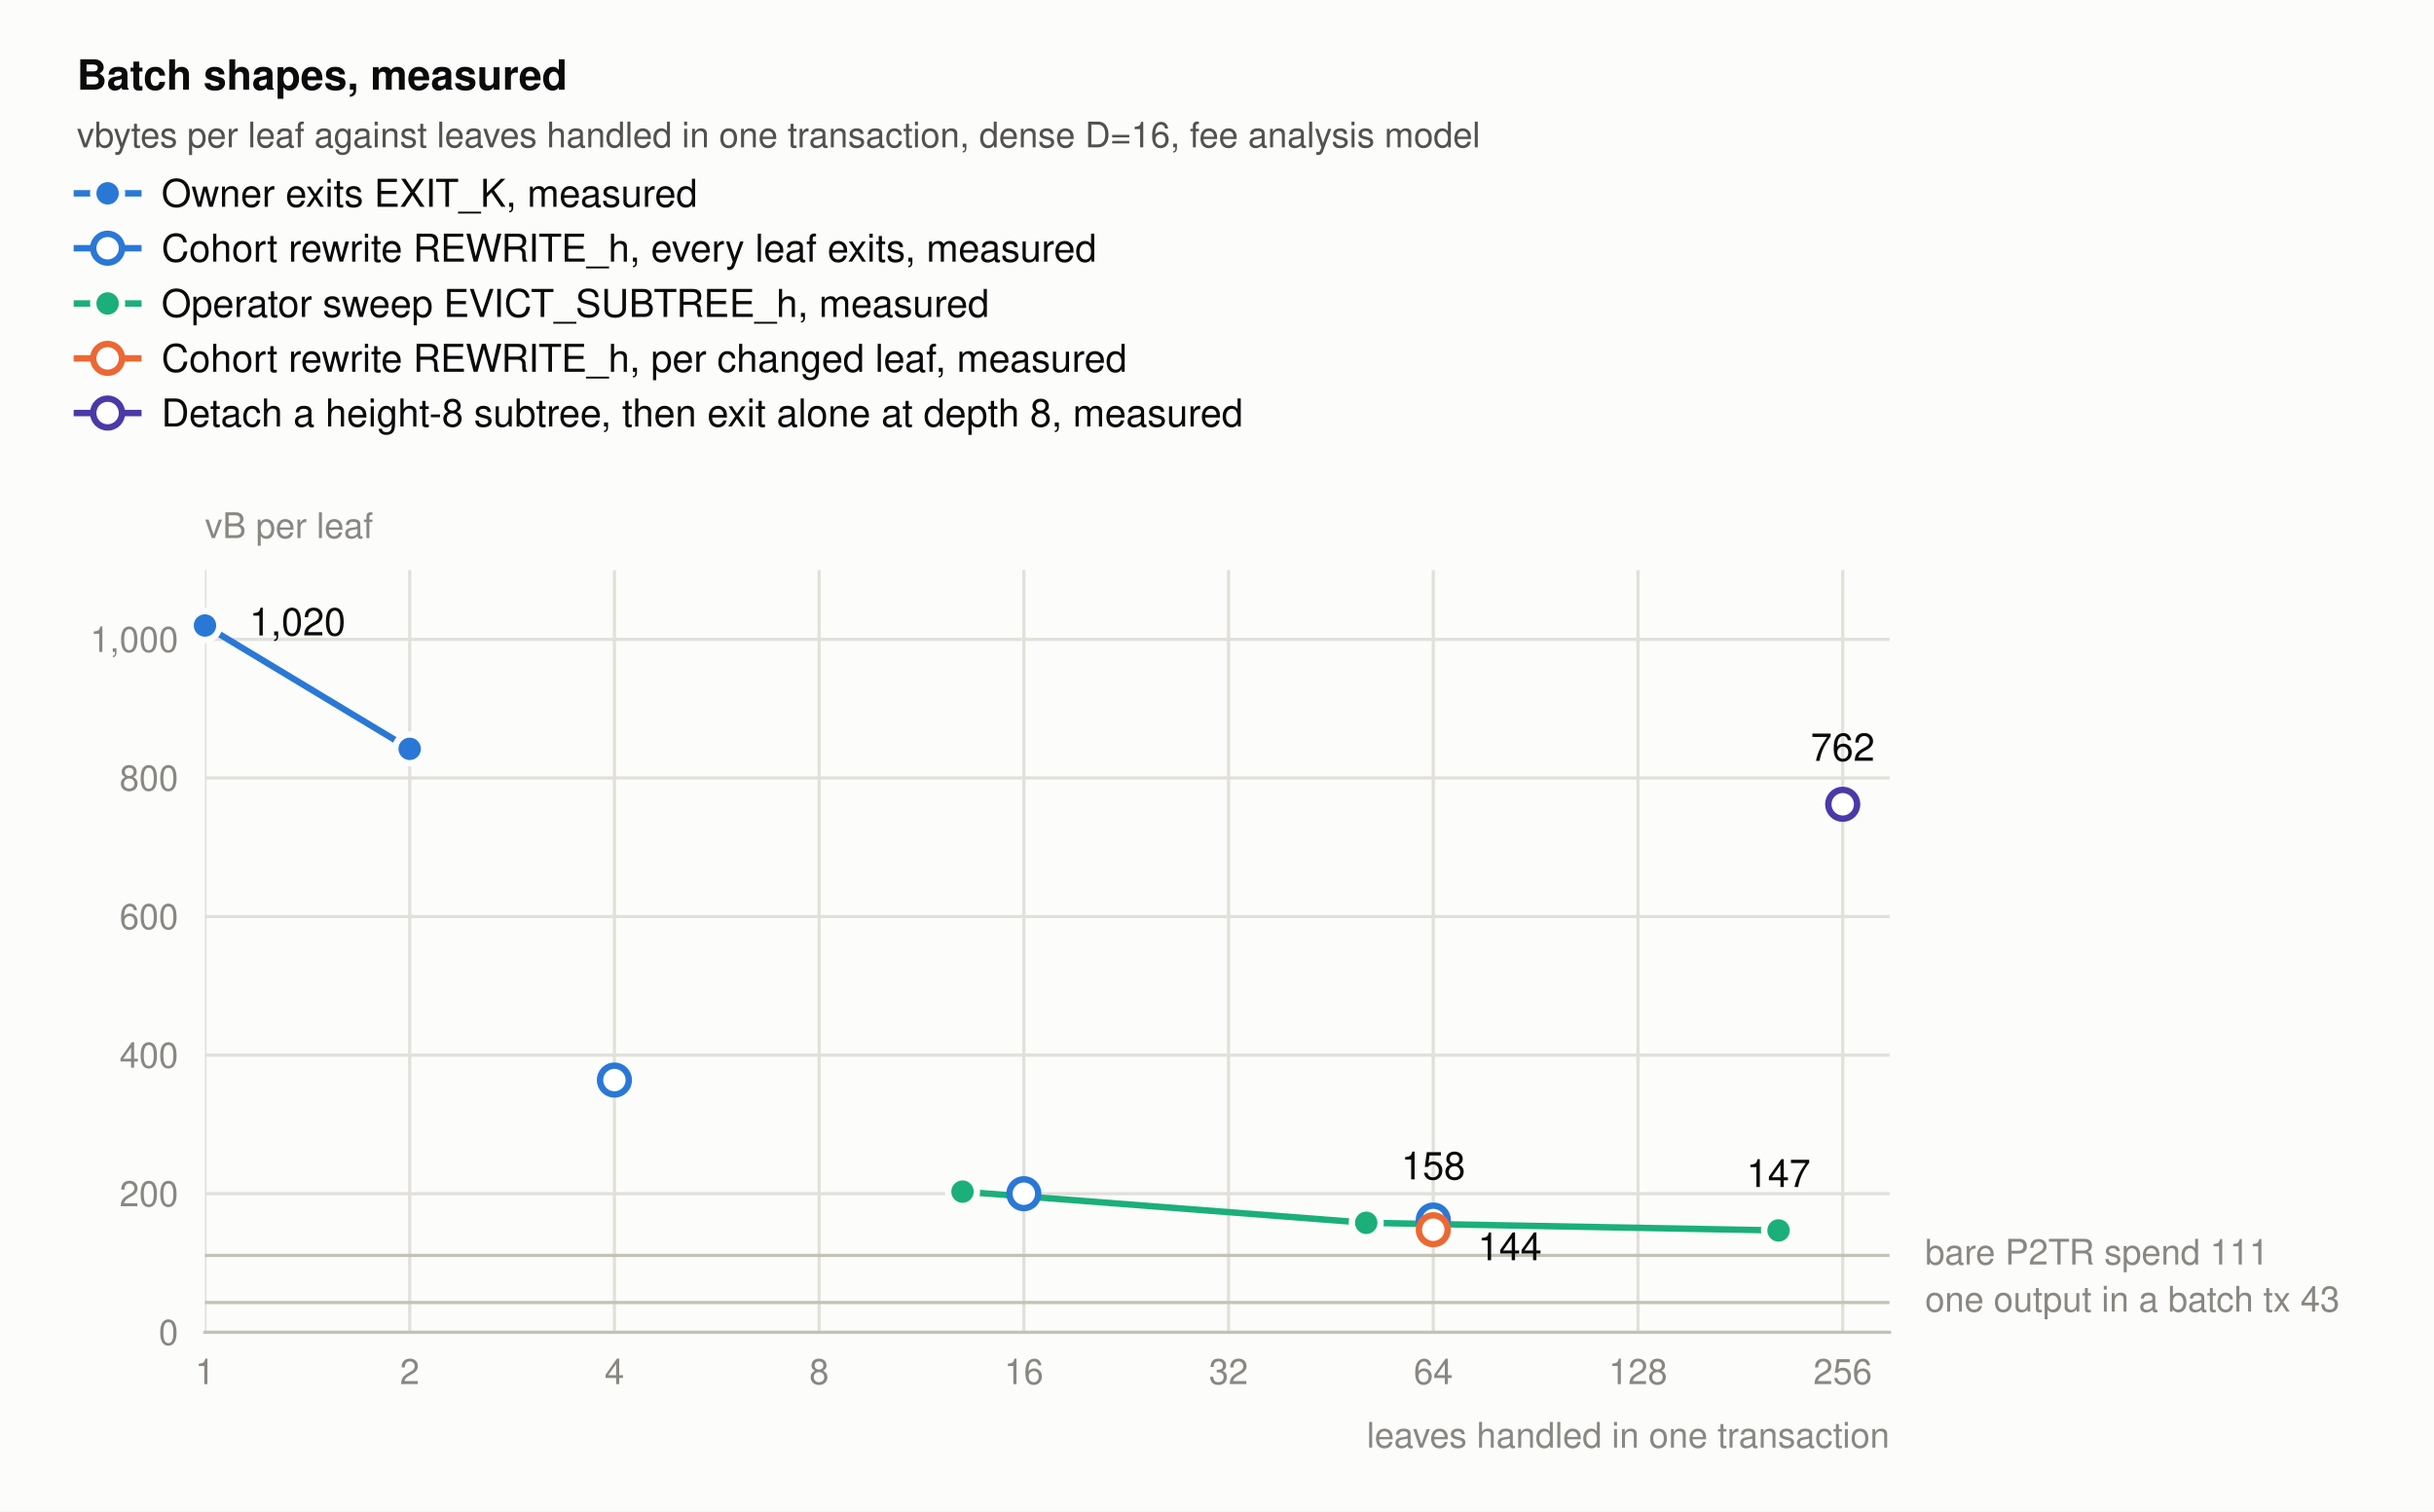
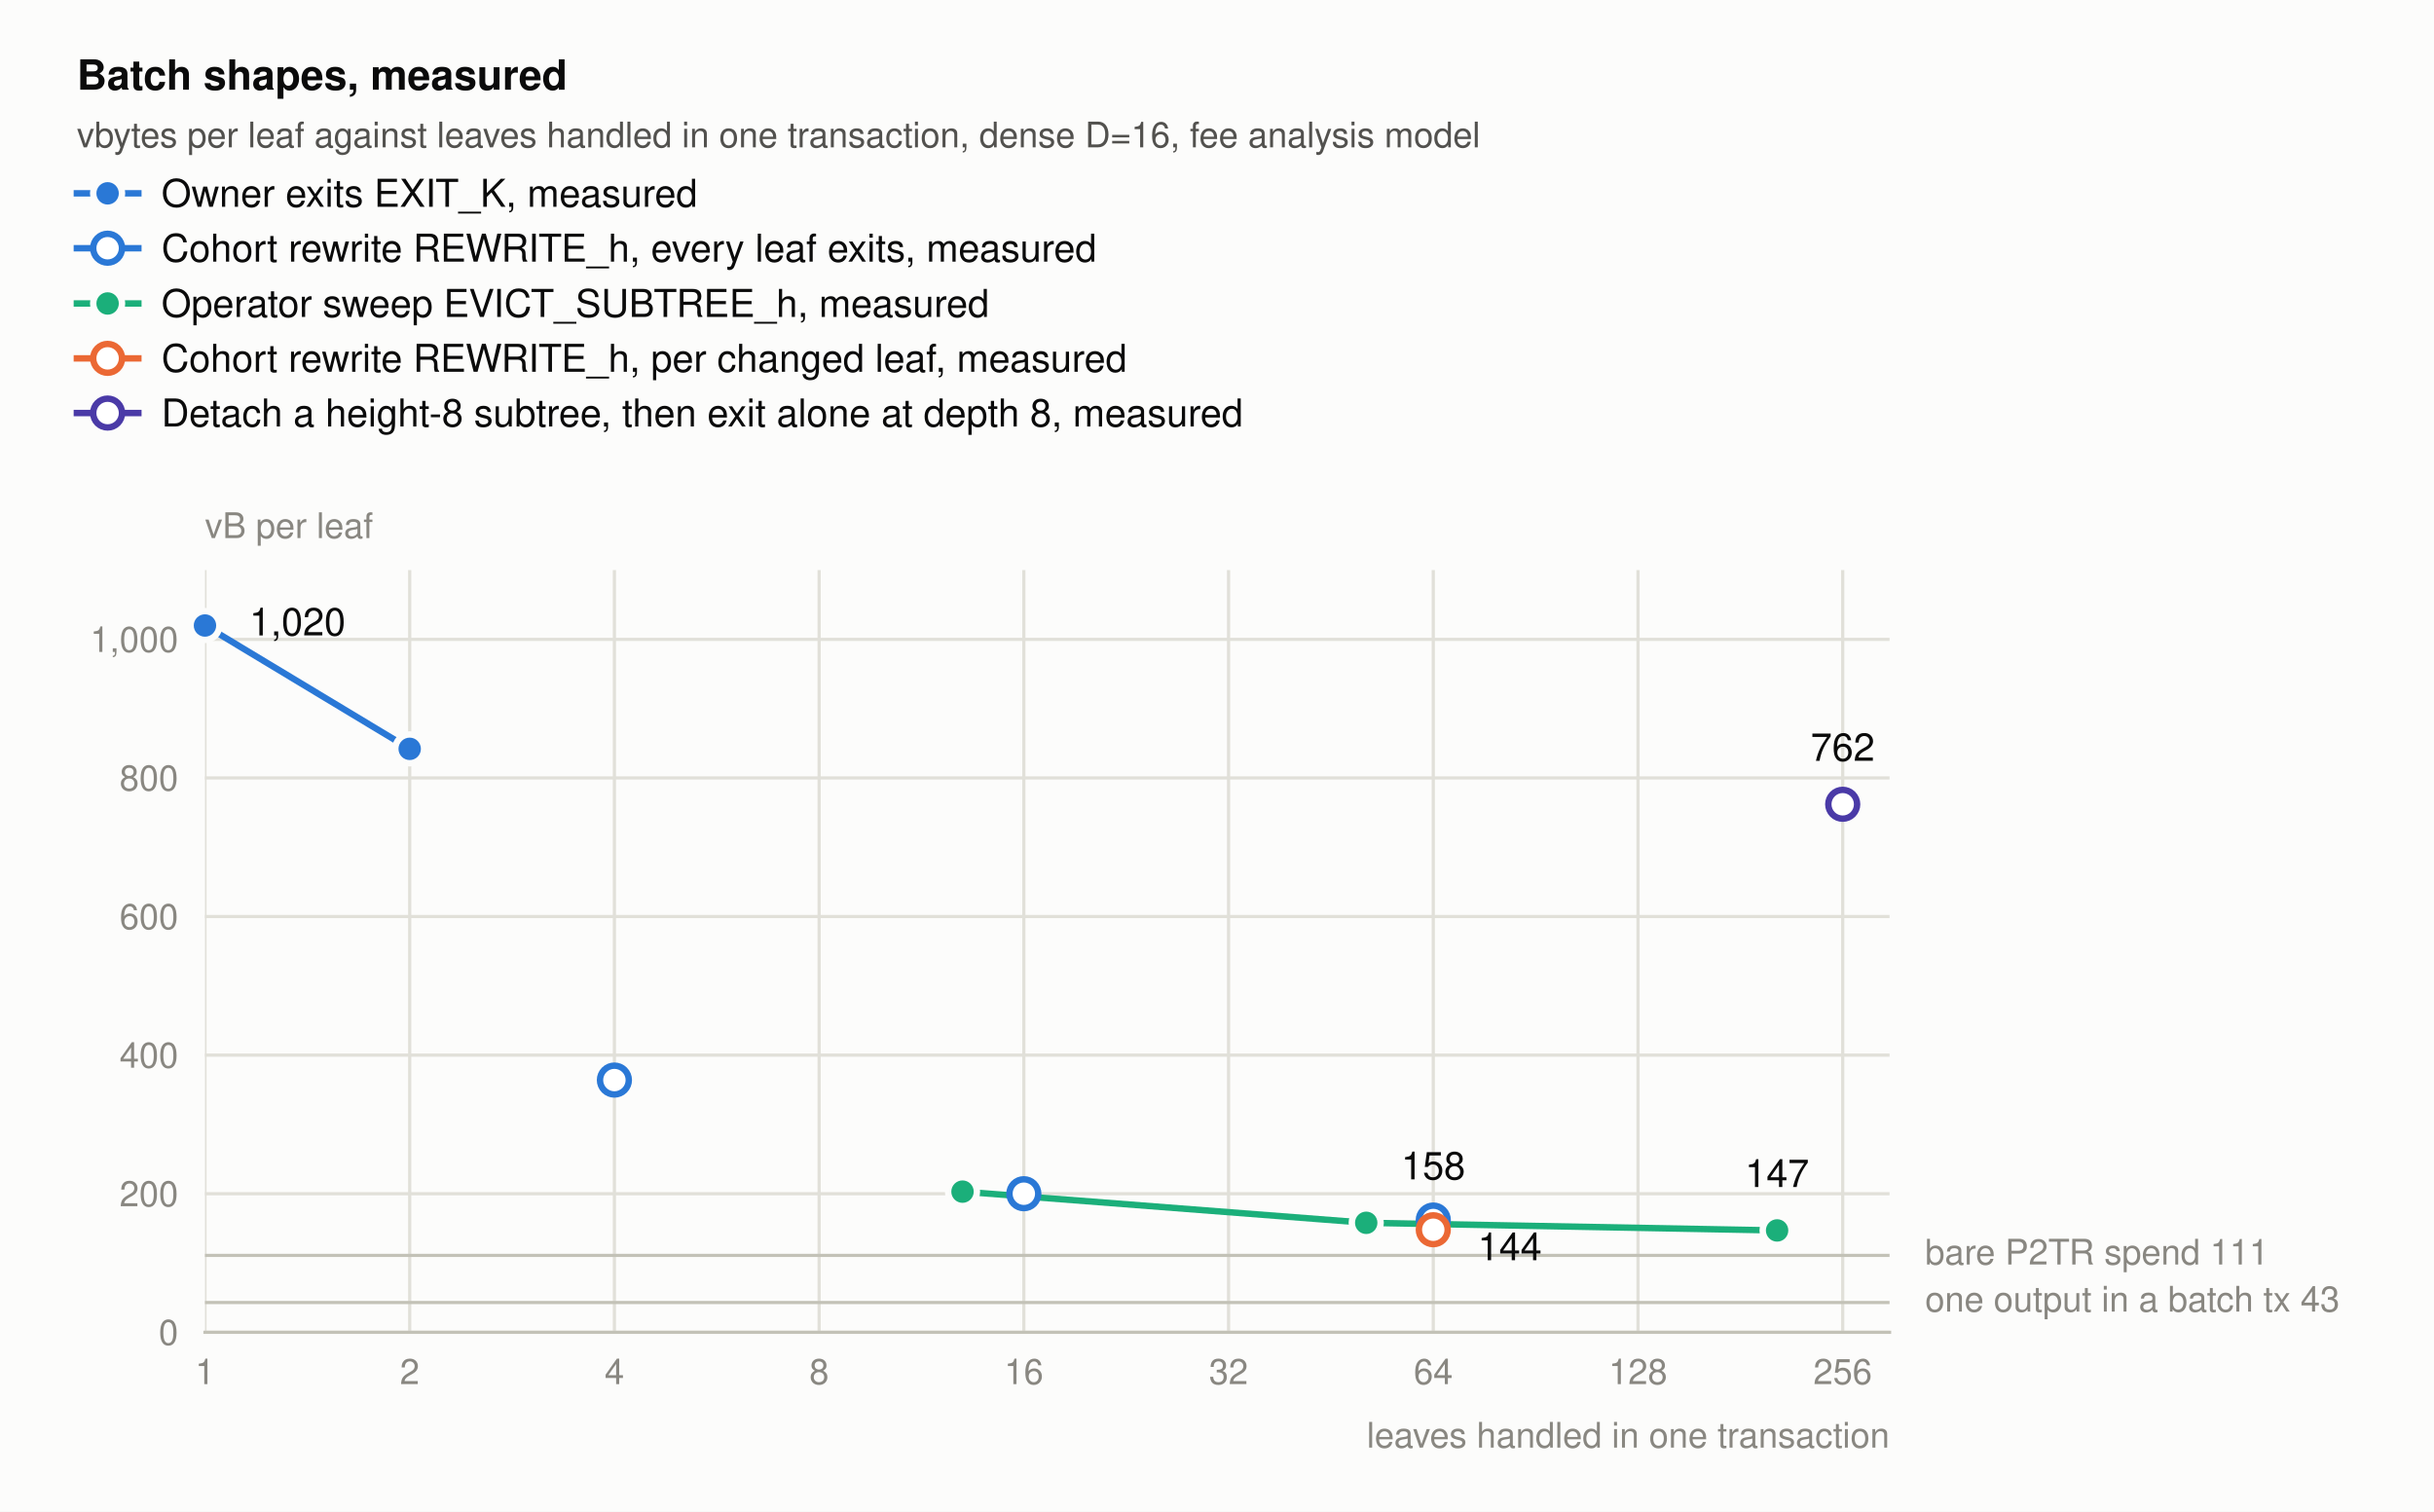
<svg xmlns="http://www.w3.org/2000/svg" xmlns:xlink="http://www.w3.org/1999/xlink" width="547.2pt" height="339.84pt" viewBox="0 0 547.2 339.84" version="1.1">
  <defs>
    <style type="text/css">*{stroke-linejoin: round; stroke-linecap: butt}</style>
  </defs>
  <g id="figure_1">
    <g id="patch_1">
      <path d="M 0 339.84  L 547.2 339.84  L 547.2 0  L 0 0  z " style="fill: #fcfcfb" />
    </g>
    <g id="axes_1">
      <g id="patch_2">
        <path d="M 46.08 299.52  L 424.8 299.52  L 424.8 128.16  L 46.08 128.16  z " style="fill: #fcfcfb" />
      </g>
      <g id="matplotlib.axis_1">
        <g id="xtick_1">
          <g id="line2d_1">
            <path d="M 46.08 299.52  L 46.08 128.16  " clip-path="url(#pfe6370a2b9)" style="fill: none; stroke: #e1e0d9; stroke-width: 0.72; stroke-linecap: square" />
          </g>
          <g id="line2d_2" />
          <g id="text_1">
            <text style="font-size: 7.92px; font-family: 'Helvetica Neue', 'Helvetica', 'Arial', 'DejaVu Sans', sans-serif; text-anchor: middle; fill: #898781" x="46.08" y="311.175" transform="rotate(-0 46.08 311.1754)">1</text>
          </g>
        </g>
        <g id="xtick_2">
          <g id="line2d_3">
            <path d="M 92.104 299.52  L 92.104 128.16  " clip-path="url(#pfe6370a2b9)" style="fill: none; stroke: #e1e0d9; stroke-width: 0.72; stroke-linecap: square" />
          </g>
          <g id="line2d_4" />
          <g id="text_2">
            <text style="font-size: 7.92px; font-family: 'Helvetica Neue', 'Helvetica', 'Arial', 'DejaVu Sans', sans-serif; text-anchor: middle; fill: #898781" x="92.104" y="311.175" transform="rotate(-0 92.10362 311.1754)">2</text>
          </g>
        </g>
        <g id="xtick_3">
          <g id="line2d_5">
            <path d="M 138.127 299.52  L 138.127 128.16  " clip-path="url(#pfe6370a2b9)" style="fill: none; stroke: #e1e0d9; stroke-width: 0.72; stroke-linecap: square" />
          </g>
          <g id="line2d_6" />
          <g id="text_3">
            <text style="font-size: 7.92px; font-family: 'Helvetica Neue', 'Helvetica', 'Arial', 'DejaVu Sans', sans-serif; text-anchor: middle; fill: #898781" x="138.127" y="311.175" transform="rotate(-0 138.1272 311.1754)">4</text>
          </g>
        </g>
        <g id="xtick_4">
          <g id="line2d_7">
            <path d="M 184.151 299.52  L 184.151 128.16  " clip-path="url(#pfe6370a2b9)" style="fill: none; stroke: #e1e0d9; stroke-width: 0.72; stroke-linecap: square" />
          </g>
          <g id="line2d_8" />
          <g id="text_4">
            <text style="font-size: 7.92px; font-family: 'Helvetica Neue', 'Helvetica', 'Arial', 'DejaVu Sans', sans-serif; text-anchor: middle; fill: #898781" x="184.151" y="311.175" transform="rotate(-0 184.1509 311.1754)">8</text>
          </g>
        </g>
        <g id="xtick_5">
          <g id="line2d_9">
            <path d="M 230.174 299.52  L 230.174 128.16  " clip-path="url(#pfe6370a2b9)" style="fill: none; stroke: #e1e0d9; stroke-width: 0.72; stroke-linecap: square" />
          </g>
          <g id="line2d_10" />
          <g id="text_5">
            <text style="font-size: 7.92px; font-family: 'Helvetica Neue', 'Helvetica', 'Arial', 'DejaVu Sans', sans-serif; text-anchor: middle; fill: #898781" x="230.174" y="311.175" transform="rotate(-0 230.1745 311.1754)">16</text>
          </g>
        </g>
        <g id="xtick_6">
          <g id="line2d_11">
            <path d="M 276.198 299.52  L 276.198 128.16  " clip-path="url(#pfe6370a2b9)" style="fill: none; stroke: #e1e0d9; stroke-width: 0.72; stroke-linecap: square" />
          </g>
          <g id="line2d_12" />
          <g id="text_6">
            <text style="font-size: 7.92px; font-family: 'Helvetica Neue', 'Helvetica', 'Arial', 'DejaVu Sans', sans-serif; text-anchor: middle; fill: #898781" x="276.198" y="311.175" transform="rotate(-0 276.1981 311.1754)">32</text>
          </g>
        </g>
        <g id="xtick_7">
          <g id="line2d_13">
            <path d="M 322.222 299.52  L 322.222 128.16  " clip-path="url(#pfe6370a2b9)" style="fill: none; stroke: #e1e0d9; stroke-width: 0.72; stroke-linecap: square" />
          </g>
          <g id="line2d_14" />
          <g id="text_7">
            <text style="font-size: 7.92px; font-family: 'Helvetica Neue', 'Helvetica', 'Arial', 'DejaVu Sans', sans-serif; text-anchor: middle; fill: #898781" x="322.222" y="311.175" transform="rotate(-0 322.2217 311.1754)">64</text>
          </g>
        </g>
        <g id="xtick_8">
          <g id="line2d_15">
            <path d="M 368.245 299.52  L 368.245 128.16  " clip-path="url(#pfe6370a2b9)" style="fill: none; stroke: #e1e0d9; stroke-width: 0.72; stroke-linecap: square" />
          </g>
          <g id="line2d_16" />
          <g id="text_8">
            <text style="font-size: 7.92px; font-family: 'Helvetica Neue', 'Helvetica', 'Arial', 'DejaVu Sans', sans-serif; text-anchor: middle; fill: #898781" x="368.245" y="311.175" transform="rotate(-0 368.2453 311.1754)">128</text>
          </g>
        </g>
        <g id="xtick_9">
          <g id="line2d_17">
            <path d="M 414.269 299.52  L 414.269 128.16  " clip-path="url(#pfe6370a2b9)" style="fill: none; stroke: #e1e0d9; stroke-width: 0.72; stroke-linecap: square" />
          </g>
          <g id="line2d_18" />
          <g id="text_9">
            <text style="font-size: 7.92px; font-family: 'Helvetica Neue', 'Helvetica', 'Arial', 'DejaVu Sans', sans-serif; text-anchor: middle; fill: #898781" x="414.269" y="311.175" transform="rotate(-0 414.2689 311.1754)">256</text>
          </g>
        </g>
      </g>
      <g id="matplotlib.axis_2">
        <g id="ytick_1">
          <g id="line2d_19">
            <path d="M 46.08 299.52  L 424.8 299.52  " clip-path="url(#pfe6370a2b9)" style="fill: none; stroke: #e1e0d9; stroke-width: 0.72; stroke-linecap: square" />
          </g>
          <g id="line2d_20" />
          <g id="text_10">
            <text style="font-size: 7.92px; font-family: 'Helvetica Neue', 'Helvetica', 'Arial', 'DejaVu Sans', sans-serif; text-anchor: end; fill: #898781" x="40.08" y="302.348" transform="rotate(-0 40.08 302.3477)">0</text>
          </g>
        </g>
        <g id="ytick_2">
          <g id="line2d_21">
            <path d="M 46.08 268.364  L 424.8 268.364  " clip-path="url(#pfe6370a2b9)" style="fill: none; stroke: #e1e0d9; stroke-width: 0.72; stroke-linecap: square" />
          </g>
          <g id="line2d_22" />
          <g id="text_11">
            <text style="font-size: 7.92px; font-family: 'Helvetica Neue', 'Helvetica', 'Arial', 'DejaVu Sans', sans-serif; text-anchor: end; fill: #898781" x="40.08" y="271.191" transform="rotate(-0 40.08 271.1913)">200</text>
          </g>
        </g>
        <g id="ytick_3">
          <g id="line2d_23">
            <path d="M 46.08 237.207  L 424.8 237.207  " clip-path="url(#pfe6370a2b9)" style="fill: none; stroke: #e1e0d9; stroke-width: 0.72; stroke-linecap: square" />
          </g>
          <g id="line2d_24" />
          <g id="text_12">
            <text style="font-size: 7.92px; font-family: 'Helvetica Neue', 'Helvetica', 'Arial', 'DejaVu Sans', sans-serif; text-anchor: end; fill: #898781" x="40.08" y="240.035" transform="rotate(-0 40.08 240.035)">400</text>
          </g>
        </g>
        <g id="ytick_4">
          <g id="line2d_25">
            <path d="M 46.08 206.051  L 424.8 206.051  " clip-path="url(#pfe6370a2b9)" style="fill: none; stroke: #e1e0d9; stroke-width: 0.72; stroke-linecap: square" />
          </g>
          <g id="line2d_26" />
          <g id="text_13">
            <text style="font-size: 7.92px; font-family: 'Helvetica Neue', 'Helvetica', 'Arial', 'DejaVu Sans', sans-serif; text-anchor: end; fill: #898781" x="40.08" y="208.879" transform="rotate(-0 40.08 208.8786)">600</text>
          </g>
        </g>
        <g id="ytick_5">
          <g id="line2d_27">
            <path d="M 46.08 174.895  L 424.8 174.895  " clip-path="url(#pfe6370a2b9)" style="fill: none; stroke: #e1e0d9; stroke-width: 0.72; stroke-linecap: square" />
          </g>
          <g id="line2d_28" />
          <g id="text_14">
            <text style="font-size: 7.92px; font-family: 'Helvetica Neue', 'Helvetica', 'Arial', 'DejaVu Sans', sans-serif; text-anchor: end; fill: #898781" x="40.08" y="177.722" transform="rotate(-0 40.08 177.7222)">800</text>
          </g>
        </g>
        <g id="ytick_6">
          <g id="line2d_29">
            <path d="M 46.08 143.738  L 424.8 143.738  " clip-path="url(#pfe6370a2b9)" style="fill: none; stroke: #e1e0d9; stroke-width: 0.72; stroke-linecap: square" />
          </g>
          <g id="line2d_30" />
          <g id="text_15">
            <text style="font-size: 7.92px; font-family: 'Helvetica Neue', 'Helvetica', 'Arial', 'DejaVu Sans', sans-serif; text-anchor: end; fill: #898781" x="40.08" y="146.566" transform="rotate(-0 40.08 146.5659)">1,000</text>
          </g>
        </g>
      </g>
      <g id="line2d_31">
        <path d="M 46.08 282.228  L 424.8 282.228  " clip-path="url(#pfe6370a2b9)" style="fill: none; stroke: #c3c2b7; stroke-width: 0.72; stroke-linecap: square" />
      </g>
      <g id="line2d_32">
        <path d="M 46.08 292.821  L 424.8 292.821  " clip-path="url(#pfe6370a2b9)" style="fill: none; stroke: #c3c2b7; stroke-width: 0.72; stroke-linecap: square" />
      </g>
      <g id="patch_3">
        <path d="M 46.08 299.52  L 424.8 299.52  " style="fill: none; stroke: #c3c2b7; stroke-width: 0.72; stroke-linejoin: miter; stroke-linecap: square" />
      </g>
      <g id="text_16">
        <text style="font-size: 7.92px; font-family: 'Helvetica Neue', 'Helvetica', 'Arial', 'DejaVu Sans', sans-serif; text-anchor: start; fill: #898781" x="432.8" y="284.276" transform="rotate(-0 432.8 284.2757)">bare P2TR spend 111</text>
      </g>
      <g id="text_17">
        <text style="font-size: 7.92px; font-family: 'Helvetica Neue', 'Helvetica', 'Arial', 'DejaVu Sans', sans-serif; text-anchor: start; fill: #898781" x="432.8" y="294.869" transform="rotate(-0 432.8 294.8688)">one output in a batch tx 43</text>
      </g>
      <g id="line2d_33">
-         <path d="M 216.388 267.896  L 307.146 274.906  L 399.841 276.62  " clip-path="url(#pfe6370a2b9)" style="fill: none; stroke: #1baf7a; stroke-width: 1.44; stroke-linecap: round" />
+         <path d="M 216.388 267.896  L 307.146 274.906  L 399.517 276.62  " clip-path="url(#pfe6370a2b9)" style="fill: none; stroke: #1baf7a; stroke-width: 1.44; stroke-linecap: round" />
      </g>
      <g id="line2d_34">
        <path d="M 46.08 140.623  L 92.104 168.352  " clip-path="url(#pfe6370a2b9)" style="fill: none; stroke: #2a78d6; stroke-width: 1.44; stroke-linecap: round" />
      </g>
      <g id="text_18">
        <text style="font-size: 8.64px; font-family: 'Helvetica Neue', 'Helvetica', 'Arial', 'DejaVu Sans', sans-serif; text-anchor: start; fill: #0b0b0b" x="56.08" y="142.856" transform="rotate(-0 56.08 142.8561)">1,020</text>
      </g>
      <g id="text_19">
        <text style="font-size: 8.64px; font-family: 'Helvetica Neue', 'Helvetica', 'Arial', 'DejaVu Sans', sans-serif; text-anchor: middle; fill: #0b0b0b" x="322.222" y="265.14" transform="rotate(-0 322.2217 265.14)">158</text>
      </g>
      <g id="text_20">
        <text style="font-size: 8.64px; font-family: 'Helvetica Neue', 'Helvetica', 'Arial', 'DejaVu Sans', sans-serif; text-anchor: start; fill: #0b0b0b" x="332.222" y="283.321" transform="rotate(-0 332.2217 283.321)">144</text>
      </g>
      <g id="text_21">
        <text style="font-size: 8.64px; font-family: 'Helvetica Neue', 'Helvetica', 'Arial', 'DejaVu Sans', sans-serif; text-anchor: middle; fill: #0b0b0b" x="414.269" y="171.048" transform="rotate(-0 414.2689 171.0478)">762</text>
      </g>
      <g id="text_22">
-         <text style="font-size: 8.64px; font-family: 'Helvetica Neue', 'Helvetica', 'Arial', 'DejaVu Sans', sans-serif; text-anchor: middle; fill: #0b0b0b" x="399.841" y="266.854" transform="rotate(-0 399.8406 266.8536)">147</text>
+         <text style="font-size: 8.64px; font-family: 'Helvetica Neue', 'Helvetica', 'Arial', 'DejaVu Sans', sans-serif; text-anchor: middle; fill: #0b0b0b" x="399.517" y="266.854" transform="rotate(-0 399.5175 266.8536)">147</text>
      </g>
      <g id="line2d_35">
        <defs>
          <path id="m87397ed6df" d="M 0 3.24  C 0.859 3.24 1.683 2.899 2.291 2.291  C 2.899 1.683 3.24 0.859 3.24 0  C 3.24 -0.859 2.899 -1.683 2.291 -2.291  C 1.683 -2.899 0.859 -3.24 0 -3.24  C -0.859 -3.24 -1.683 -2.899 -2.291 -2.291  C -2.899 -1.683 -3.24 -0.859 -3.24 0  C -3.24 0.859 -2.899 1.683 -2.291 2.291  C -1.683 2.899 -0.859 3.24 0 3.24  z " style="stroke: #fcfcfb; stroke-width: 1.44" />
        </defs>
        <g>
          <use xlink:href="#m87397ed6df" x="216.388" y="267.896" style="fill: #1baf7a; stroke: #fcfcfb; stroke-width: 1.44" />
          <use xlink:href="#m87397ed6df" x="307.146" y="274.906" style="fill: #1baf7a; stroke: #fcfcfb; stroke-width: 1.44" />
-           <use xlink:href="#m87397ed6df" x="399.841" y="276.62" style="fill: #1baf7a; stroke: #fcfcfb; stroke-width: 1.44" />
+           <use xlink:href="#m87397ed6df" x="399.517" y="276.62" style="fill: #1baf7a; stroke: #fcfcfb; stroke-width: 1.44" />
        </g>
      </g>
      <g id="line2d_36">
        <defs>
          <path id="mdf79b5d5d5" d="M 0 3.24  C 0.859 3.24 1.683 2.899 2.291 2.291  C 2.899 1.683 3.24 0.859 3.24 0  C 3.24 -0.859 2.899 -1.683 2.291 -2.291  C 1.683 -2.899 0.859 -3.24 0 -3.24  C -0.859 -3.24 -1.683 -2.899 -2.291 -2.291  C -2.899 -1.683 -3.24 -0.859 -3.24 0  C -3.24 0.859 -2.899 1.683 -2.291 2.291  C -1.683 2.899 -0.859 3.24 0 3.24  z " style="stroke: #2a78d6; stroke-width: 1.44" />
        </defs>
        <g>
          <use xlink:href="#mdf79b5d5d5" x="138.127" y="242.815" style="fill: #ffffff; stroke: #2a78d6; stroke-width: 1.44" />
          <use xlink:href="#mdf79b5d5d5" x="230.174" y="268.364" style="fill: #ffffff; stroke: #2a78d6; stroke-width: 1.44" />
          <use xlink:href="#mdf79b5d5d5" x="322.222" y="274.283" style="fill: #ffffff; stroke: #2a78d6; stroke-width: 1.44" />
        </g>
      </g>
      <g id="line2d_37">
        <defs>
          <path id="m91e511d111" d="M 0 3.24  C 0.859 3.24 1.683 2.899 2.291 2.291  C 2.899 1.683 3.24 0.859 3.24 0  C 3.24 -0.859 2.899 -1.683 2.291 -2.291  C 1.683 -2.899 0.859 -3.24 0 -3.24  C -0.859 -3.24 -1.683 -2.899 -2.291 -2.291  C -2.899 -1.683 -3.24 -0.859 -3.24 0  C -3.24 0.859 -2.899 1.683 -2.291 2.291  C -1.683 2.899 -0.859 3.24 0 3.24  z " style="stroke: #fcfcfb; stroke-width: 1.44" />
        </defs>
        <g>
          <use xlink:href="#m91e511d111" x="46.08" y="140.623" style="fill: #2a78d6; stroke: #fcfcfb; stroke-width: 1.44" />
          <use xlink:href="#m91e511d111" x="92.104" y="168.352" style="fill: #2a78d6; stroke: #fcfcfb; stroke-width: 1.44" />
        </g>
      </g>
      <g id="line2d_38">
        <defs>
          <path id="m01dc74fd02" d="M 0 3.24  C 0.859 3.24 1.683 2.899 2.291 2.291  C 2.899 1.683 3.24 0.859 3.24 0  C 3.24 -0.859 2.899 -1.683 2.291 -2.291  C 1.683 -2.899 0.859 -3.24 0 -3.24  C -0.859 -3.24 -1.683 -2.899 -2.291 -2.291  C -2.899 -1.683 -3.24 -0.859 -3.24 0  C -3.24 0.859 -2.899 1.683 -2.291 2.291  C -1.683 2.899 -0.859 3.24 0 3.24  z " style="stroke: #eb6834; stroke-width: 1.44" />
        </defs>
        <g>
          <use xlink:href="#m01dc74fd02" x="322.222" y="276.464" style="fill: #ffffff; stroke: #eb6834; stroke-width: 1.44" />
        </g>
      </g>
      <g id="line2d_39">
        <defs>
          <path id="me995862ea1" d="M 0 3.24  C 0.859 3.24 1.683 2.899 2.291 2.291  C 2.899 1.683 3.24 0.859 3.24 0  C 3.24 -0.859 2.899 -1.683 2.291 -2.291  C 1.683 -2.899 0.859 -3.24 0 -3.24  C -0.859 -3.24 -1.683 -2.899 -2.291 -2.291  C -2.899 -1.683 -3.24 -0.859 -3.24 0  C -3.24 0.859 -2.899 1.683 -2.291 2.291  C -1.683 2.899 -0.859 3.24 0 3.24  z " style="stroke: #4a3aa7; stroke-width: 1.44" />
        </defs>
        <g>
          <use xlink:href="#me995862ea1" x="414.269" y="180.814" style="fill: #ffffff; stroke: #4a3aa7; stroke-width: 1.44" />
        </g>
      </g>
    </g>
    <g id="text_23">
      <text style="font-weight: 600; font-size: 9.36px; font-family: 'Helvetica Neue', 'Helvetica', 'Arial', 'DejaVu Sans', sans-serif; text-anchor: start; fill: #0b0b0b" x="17.28" y="20.16" transform="rotate(-0 17.28 20.16)">Batch shapes, measured</text>
    </g>
    <g id="text_24">
      <text style="font-size: 7.92px; font-family: 'Helvetica Neue', 'Helvetica', 'Arial', 'DejaVu Sans', sans-serif; text-anchor: start; fill: #52514e" x="17.28" y="33.12" transform="rotate(-0 17.28 33.12)">vbytes per leaf against leaves handled in one transaction, dense D=16, fee analysis model</text>
    </g>
    <g id="text_25">
      <text style="font-size: 7.92px; font-family: 'Helvetica Neue', 'Helvetica', 'Arial', 'DejaVu Sans', sans-serif; text-anchor: end; fill: #898781" x="424.8" y="325.44" transform="rotate(-0 424.8 325.44)">leaves handled in one transaction</text>
    </g>
    <g id="text_26">
      <text style="font-size: 7.92px; font-family: 'Helvetica Neue', 'Helvetica', 'Arial', 'DejaVu Sans', sans-serif; text-anchor: start; fill: #898781" x="46.08" y="120.96" transform="rotate(-0 46.08 120.96)">vB per leaf</text>
    </g>
    <g id="legend_1">
      <g id="line2d_40">
        <path d="M 17.28 43.465  L 24.192 43.465  L 31.104 43.465  " style="fill: none; stroke: #2a78d6; stroke-width: 1.44; stroke-linecap: square" />
        <g>
          <use xlink:href="#m91e511d111" x="24.192" y="43.465" style="fill: #2a78d6; stroke: #fcfcfb; stroke-width: 1.44" />
        </g>
      </g>
      <g id="text_27">
        <text style="font-size: 8.64px; font-family: 'Helvetica Neue', 'Helvetica', 'Arial', 'DejaVu Sans', sans-serif; text-anchor: start; fill: #0b0b0b" x="36.288" y="46.489" transform="rotate(-0 36.288 46.4895)">Owner exits EXIT_K, measured</text>
      </g>
      <g id="line2d_41">
        <path d="M 17.28 55.803  L 24.192 55.803  L 31.104 55.803  " style="fill: none; stroke: #2a78d6; stroke-width: 1.44; stroke-linecap: square" />
        <g>
          <use xlink:href="#mdf79b5d5d5" x="24.192" y="55.803" style="fill: #ffffff; stroke: #2a78d6; stroke-width: 1.44" />
        </g>
      </g>
      <g id="text_28">
        <text style="font-size: 8.64px; font-family: 'Helvetica Neue', 'Helvetica', 'Arial', 'DejaVu Sans', sans-serif; text-anchor: start; fill: #0b0b0b" x="36.288" y="58.827" transform="rotate(-0 36.288 58.82715)">Cohort rewrite REWRITE_h, every leaf exits, measured</text>
      </g>
      <g id="line2d_42">
        <path d="M 17.28 68.227  L 24.192 68.227  L 31.104 68.227  " style="fill: none; stroke: #1baf7a; stroke-width: 1.44; stroke-linecap: square" />
        <g>
          <use xlink:href="#m87397ed6df" x="24.192" y="68.227" style="fill: #1baf7a; stroke: #fcfcfb; stroke-width: 1.44" />
        </g>
      </g>
      <g id="text_29">
        <text style="font-size: 8.64px; font-family: 'Helvetica Neue', 'Helvetica', 'Arial', 'DejaVu Sans', sans-serif; text-anchor: start; fill: #0b0b0b" x="36.288" y="71.251" transform="rotate(-0 36.288 71.2512)">Operator sweep EVICT_SUBTREE_h, measured</text>
      </g>
      <g id="line2d_43">
        <path d="M 17.28 80.565  L 24.192 80.565  L 31.104 80.565  " style="fill: none; stroke: #eb6834; stroke-width: 1.44; stroke-linecap: square" />
        <g>
          <use xlink:href="#m01dc74fd02" x="24.192" y="80.565" style="fill: #ffffff; stroke: #eb6834; stroke-width: 1.44" />
        </g>
      </g>
      <g id="text_30">
        <text style="font-size: 8.64px; font-family: 'Helvetica Neue', 'Helvetica', 'Arial', 'DejaVu Sans', sans-serif; text-anchor: start; fill: #0b0b0b" x="36.288" y="83.589" transform="rotate(-0 36.288 83.58885)">Cohort rewrite REWRITE_h, per changed leaf, measured</text>
      </g>
      <g id="line2d_44">
        <path d="M 17.28 92.861  L 24.192 92.861  L 31.104 92.861  " style="fill: none; stroke: #4a3aa7; stroke-width: 1.44; stroke-linecap: square" />
        <g>
          <use xlink:href="#me995862ea1" x="24.192" y="92.861" style="fill: #ffffff; stroke: #4a3aa7; stroke-width: 1.44" />
        </g>
      </g>
      <g id="text_31">
        <text style="font-size: 8.64px; font-family: 'Helvetica Neue', 'Helvetica', 'Arial', 'DejaVu Sans', sans-serif; text-anchor: start; fill: #0b0b0b" x="36.288" y="95.885" transform="rotate(-0 36.288 95.88465)">Detach a height-8 subtree, then exit alone at depth 8, measured</text>
      </g>
    </g>
  </g>
  <defs>
    <clipPath id="pfe6370a2b9">
      <rect x="46.08" y="128.16" width="378.72" height="171.36" />
    </clipPath>
  </defs>
</svg>
